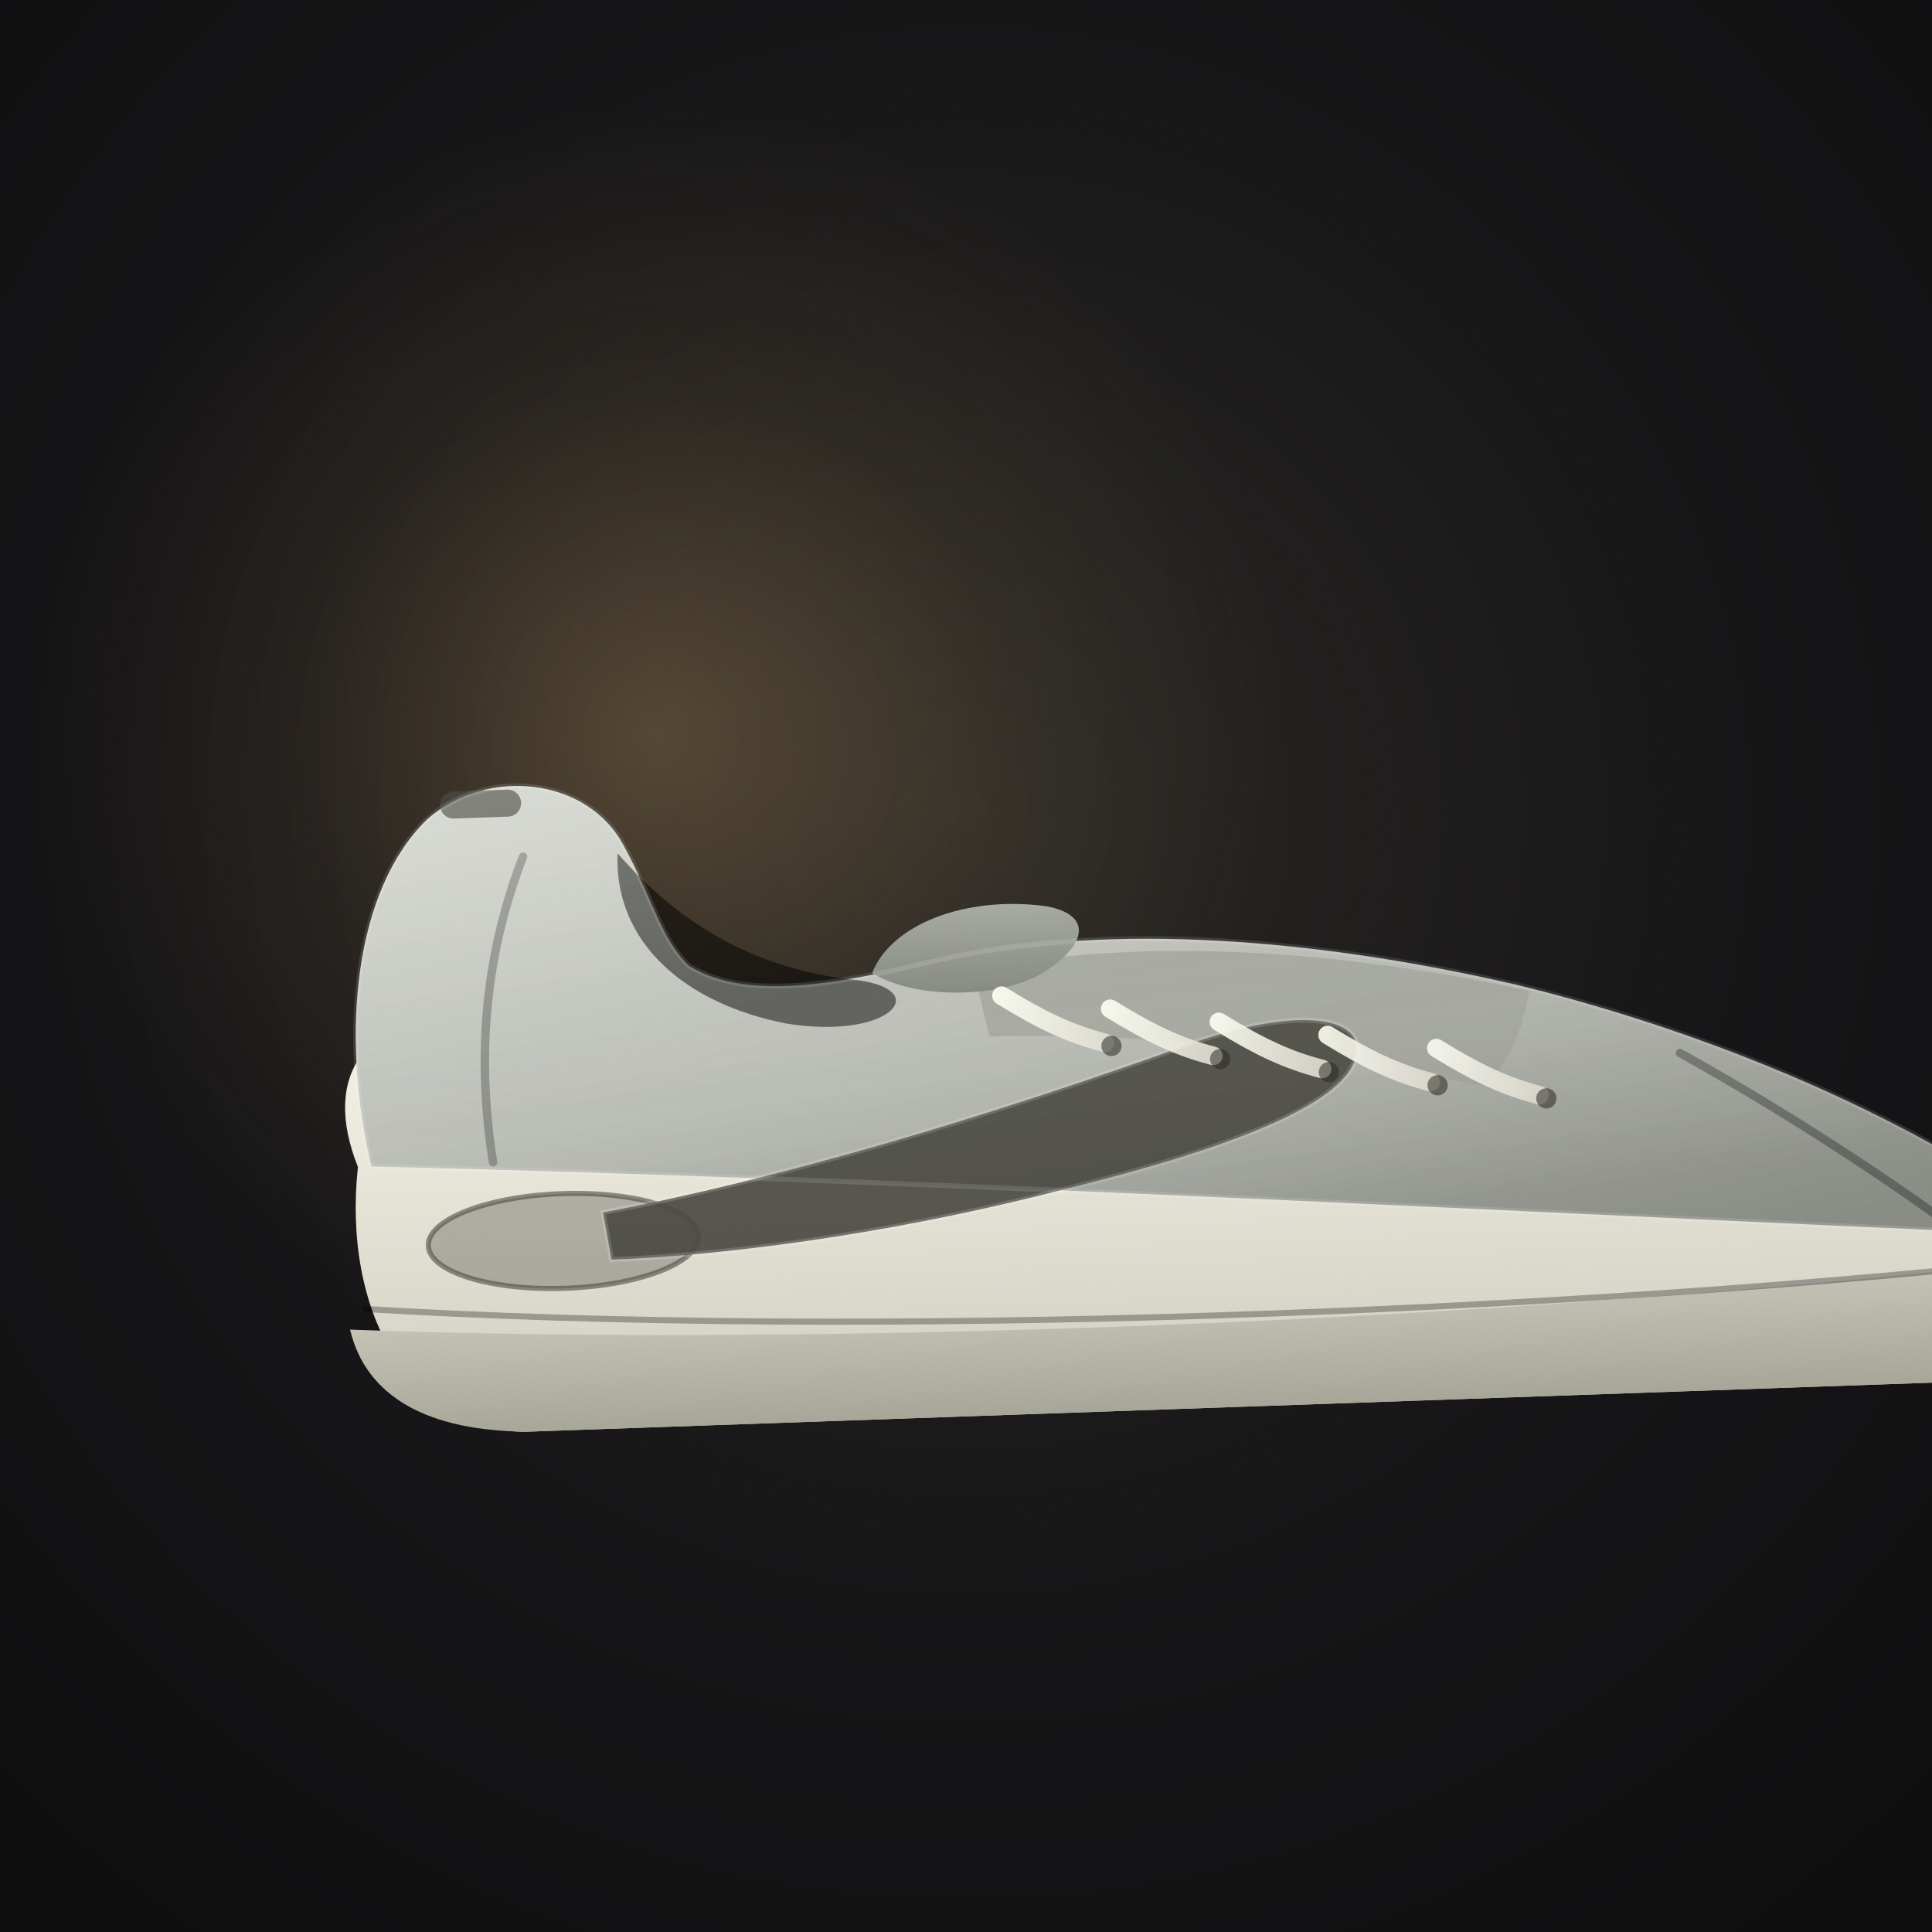
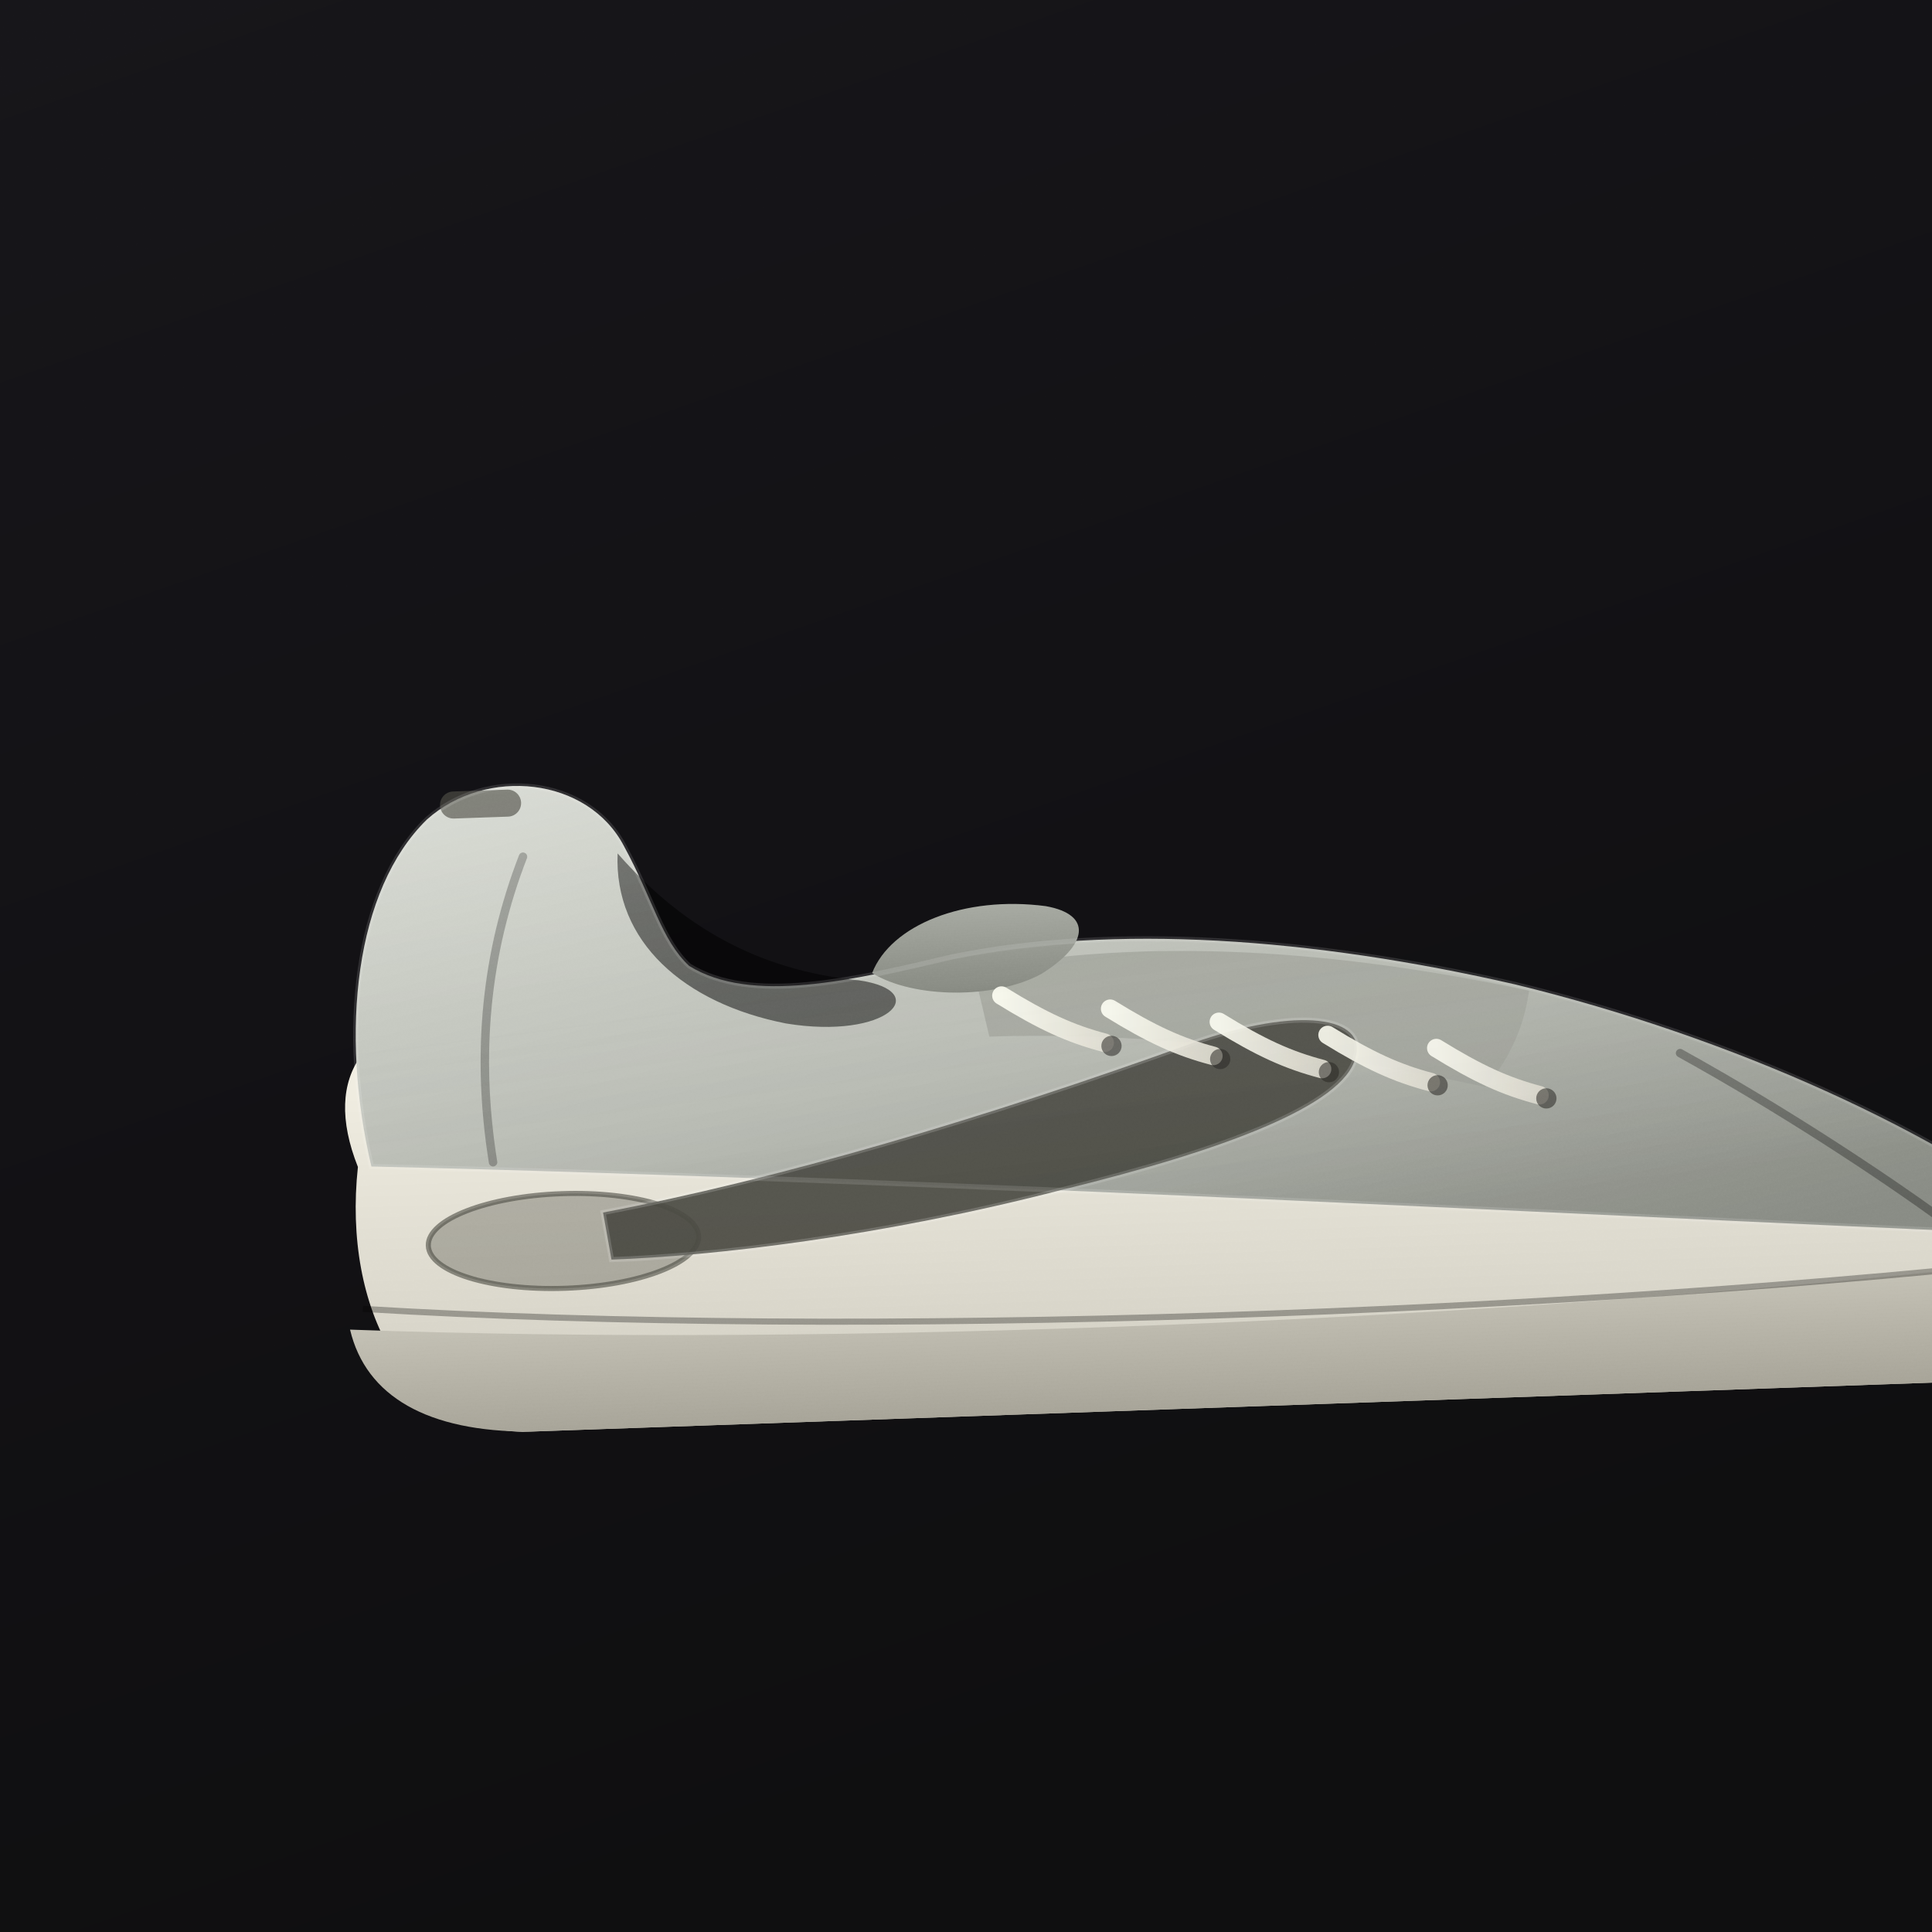
<svg xmlns="http://www.w3.org/2000/svg" viewBox="0 0 1000 1000" width="1000" height="1000" role="img">
  <defs>
-     <radialGradient id="bg" cx="0.5" cy="0.42" r="0.72">
-       <stop offset="0" stop-color="#2a2825" />
-       <stop offset="0.62" stop-color="#151416" />
+     <linearGradient id="bg" x1="0" y1="0" x2="0.35" y2="1">
+       <stop offset="0" stop-color="#17161a" />
+       <stop offset="0.6" stop-color="#121114" />
      <stop offset="1" stop-color="#0f0f10" />
-     </radialGradient>
-     <radialGradient id="bloom">
-       <stop offset="0" stop-color="#c9a063" stop-opacity="0.3" />
-       <stop offset="0.55" stop-color="#c9a063" stop-opacity="0.08" />
-       <stop offset="1" stop-color="#c9a063" stop-opacity="0" />
-     </radialGradient>
+     </linearGradient>
    <linearGradient id="upperGrad" x1="0.1" y1="0" x2="0.8" y2="1">
      <stop offset="0" stop-color="#d3d6ce" />
      <stop offset="0.5" stop-color="#b9bcb4" />
      <stop offset="1" stop-color="#979a92" />
    </linearGradient>
    <linearGradient id="midGrad" x1="0" y1="0" x2="0" y2="1">
      <stop offset="0" stop-color="#f7f4e8" />
      <stop offset="1" stop-color="#cfccc0" />
    </linearGradient>
    <linearGradient id="soleGrad" x1="0" y1="0" x2="0" y2="1">
      <stop offset="0" stop-color="#c7c4b8" />
      <stop offset="1" stop-color="#a7a498" />
    </linearGradient>
    <linearGradient id="collarGrad" x1="0" y1="0" x2="0" y2="1">
      <stop offset="0" stop-color="#a7aaa2" />
      <stop offset="1" stop-color="#858880" />
    </linearGradient>
    <linearGradient id="lace" x1="0" y1="0" x2="1" y2="0">
      <stop offset="0" stop-color="#fffff4" />
      <stop offset="1" stop-color="#e5e2d6" />
    </linearGradient>
    <linearGradient id="sheen" x1="0" y1="0" x2="0.3" y2="1">
      <stop offset="0" stop-color="#ffffff" stop-opacity="0.22" />
      <stop offset="0.45" stop-color="#ffffff" stop-opacity="0.02" />
      <stop offset="1" stop-color="#000000" stop-opacity="0.18" />
    </linearGradient>
-     <filter id="soft" x="-40%" y="-40%" width="180%" height="180%">
-       <feGaussianBlur stdDeviation="26" />
+     <filter id="contact" x="-30%" y="-200%" width="160%" height="500%">
+       <feGaussianBlur stdDeviation="11" />
    </filter>
    <filter id="grain">
      <feTurbulence type="fractalNoise" baseFrequency="0.9" numOctaves="3" seed="4" />
      <feColorMatrix type="saturate" values="0" />
    </filter>
  </defs>
  <rect width="1000" height="1000" fill="url(#bg)" />
-   <circle cx="340" cy="380" r="330" fill="url(#bloom)" />
-   <ellipse cx="508" cy="600" rx="262" ry="26" fill="#000" opacity="0.6" filter="url(#soft)" />
-   <ellipse cx="508" cy="594" rx="160" ry="16" fill="#c9a063" opacity="0.14" filter="url(#soft)" />
+   <ellipse cx="508" cy="598" rx="215" ry="13" fill="#000" opacity="0.5" filter="url(#contact)" />
  <g transform="translate(-260 -300) scale(1.75)">
    <g transform="">
      <g transform="rotate(-2 500 500)">
        <g transform="translate(150 250)">
          <path d="M104 258 C94 230, 108 214, 138 212 L470 242 C545 256, 596 280, 614 302 C618 322, 600 336, 570 338 L150 338 C116 336, 98 300, 104 258 Z" fill="url(#midGrad)" />
          <ellipse cx="164" cy="282" rx="40" ry="14" fill="#4a4a42" opacity="0.35" />
          <ellipse cx="164" cy="282" rx="40" ry="14" fill="none" stroke="#4a4a42" stroke-opacity="0.6" stroke-width="1.5" />
          <path d="M100 306 C104 326, 122 337, 152 338 L570 338 C600 336, 618 322, 614 302 C440 316, 240 316, 100 306 Z" fill="url(#soleGrad)" />
          <path d="M104 300 C250 314, 460 314, 614 302" fill="none" stroke="#000" stroke-opacity="0.3" stroke-width="1.8" />
          <path d="M108 258 C100 218, 106 176, 128 156 C146 141, 176 145, 186 166 C194 182, 196 194, 204 202 C222 214, 252 208, 282 202 C330 194, 388 200, 448 216 C512 234, 572 264, 610 296 C500 288, 280 268, 108 258 Z" fill="url(#upperGrad)" />
          <path d="M288 206 C340 198, 396 204, 452 218 C450 230, 444 240, 438 246 C384 232, 330 226, 292 226 Z" fill="#a3a69e" opacity="0.85" />
          <path d="M176 274 C228 266, 290 250, 352 230 C384 220, 404 224, 400 236 C396 250, 360 262, 312 272 C258 284, 208 288, 178 288 Z" fill="#4a4a42" opacity="0.92" />
          <path d="M176 274 C228 266, 290 250, 352 230 C384 220, 404 224, 400 236 C396 250, 360 262, 312 272 C258 284, 208 288, 178 288 Z" fill="none" stroke="#fff" stroke-opacity="0.16" stroke-width="1.5" />
          <path d="M496 238 C526 256, 554 276, 572 290" fill="none" stroke="#000" stroke-opacity="0.3" stroke-width="2.5" stroke-linecap="round" />
          <path d="M156 168 C144 196, 140 226, 144 258" fill="none" stroke="#000" stroke-opacity="0.26" stroke-width="2.5" stroke-linecap="round" />
          <path d="M258 206 C264 192, 286 184, 310 188 C324 191, 322 200, 308 208 C294 215, 270 214, 258 206 Z" fill="url(#collarGrad)" />
          <path d="M184 168 C202 190, 224 204, 254 208 C276 212, 262 226, 232 220 C202 213, 182 194, 184 168 Z" fill="#000" fill-opacity="0.5" />
          <path d="M296 214 C308 222, 316 226, 326 229" stroke="url(#lace)" stroke-width="5.5" stroke-linecap="round" fill="none" opacity="0.9" />
          <circle cx="328" cy="230" r="3" fill="#24231f" opacity="0.55" />
          <path d="M328 219 C340 227, 348 231, 358 234" stroke="url(#lace)" stroke-width="5.5" stroke-linecap="round" fill="none" opacity="0.9" />
          <circle cx="360" cy="235" r="3" fill="#24231f" opacity="0.55" />
          <path d="M360 224 C372 232, 380 236, 390 239" stroke="url(#lace)" stroke-width="5.5" stroke-linecap="round" fill="none" opacity="0.9" />
          <circle cx="392" cy="240" r="3" fill="#24231f" opacity="0.55" />
          <path d="M392 229 C404 237, 412 241, 422 244" stroke="url(#lace)" stroke-width="5.5" stroke-linecap="round" fill="none" opacity="0.9" />
          <circle cx="424" cy="245" r="3" fill="#24231f" opacity="0.55" />
          <path d="M424 234 C436 242, 444 246, 454 249" stroke="url(#lace)" stroke-width="5.5" stroke-linecap="round" fill="none" opacity="0.9" />
          <circle cx="456" cy="250" r="3" fill="#24231f" opacity="0.55" />
          <rect x="132" y="148" width="24" height="8" rx="4" fill="#4a4a42" opacity="0.7" />
          <path d="M108 258 C100 218, 106 176, 128 156 C146 141, 176 145, 186 166 C194 182, 196 194, 204 202 C222 214, 252 208, 282 202 C330 194, 388 200, 448 216 C512 234, 572 264, 610 296 C500 288, 280 268, 108 258 Z" fill="url(#sheen)" opacity="0.5" />
          <path d="M108 258 C100 218, 106 176, 128 156 C146 141, 176 145, 186 166 C194 182, 196 194, 204 202 C222 214, 252 208, 282 202 C330 194, 388 200, 448 216 C512 234, 572 264, 610 296 C500 288, 280 268, 108 258 Z" fill="none" stroke="#fff" stroke-opacity="0.12" stroke-width="1.5" />
        </g>
      </g>
    </g>
  </g>
  <rect width="1000" height="1000" filter="url(#grain)" opacity="0.045" style="mix-blend-mode:overlay" />
</svg>
